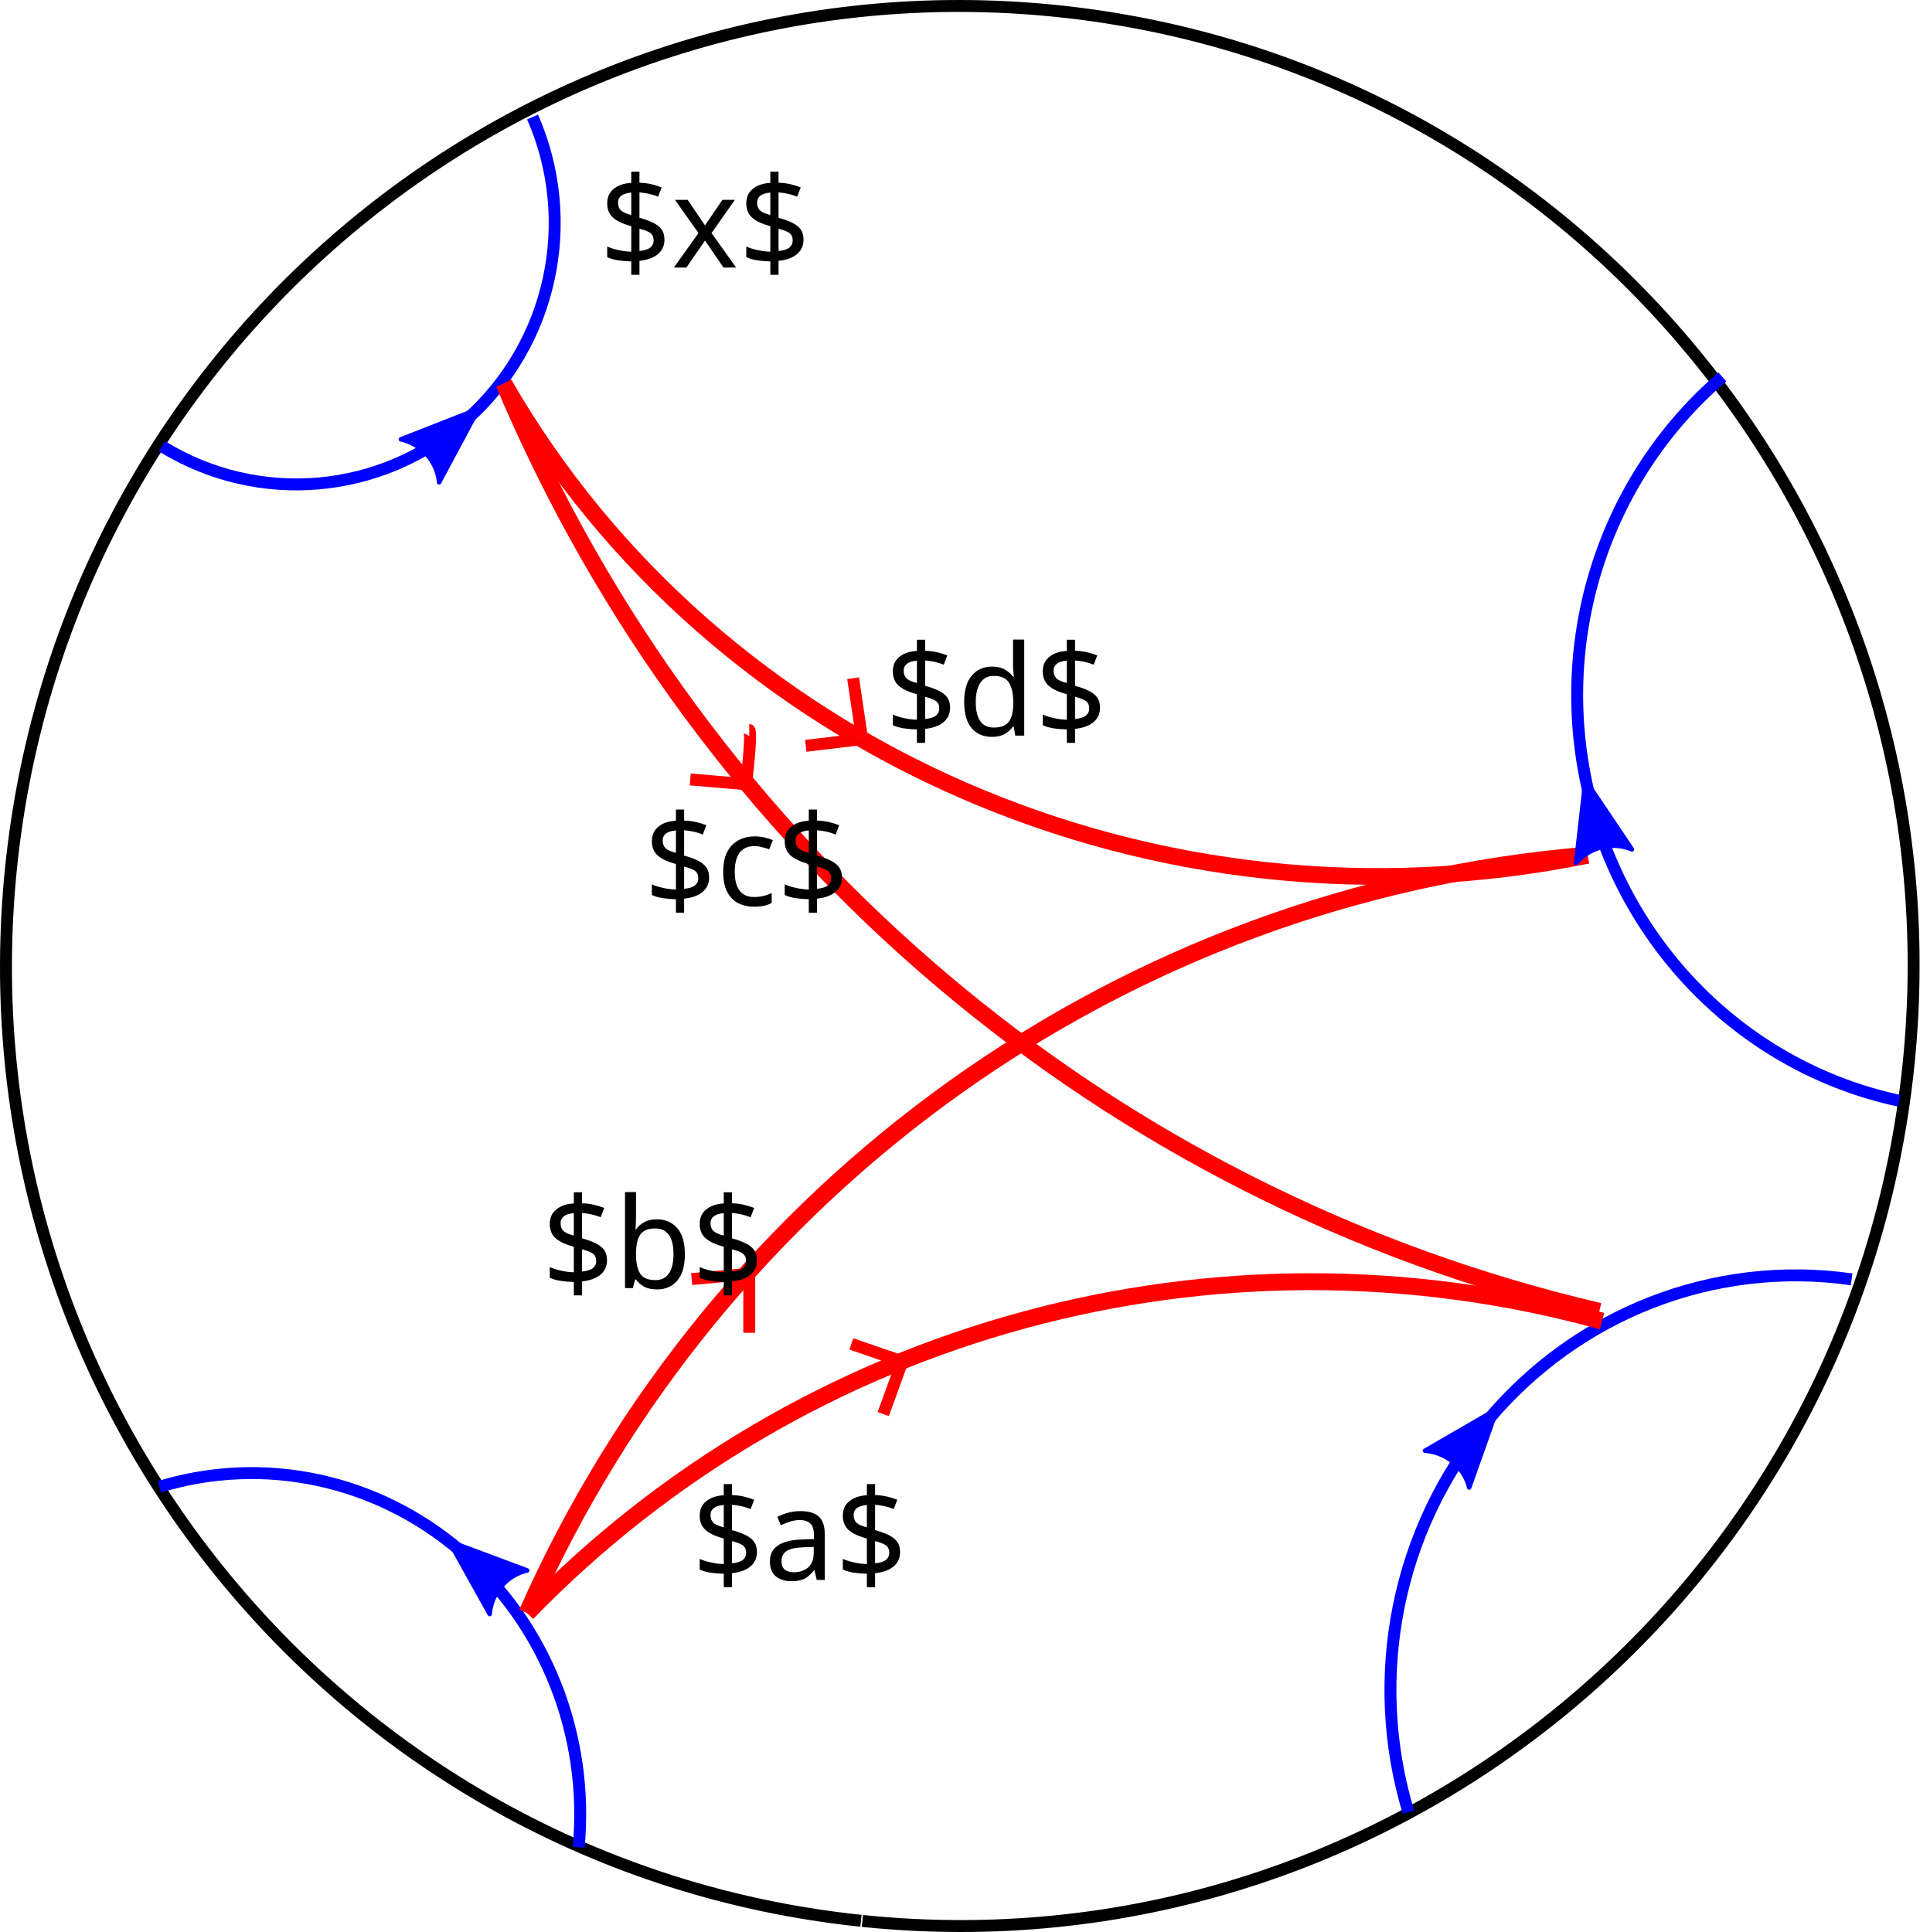
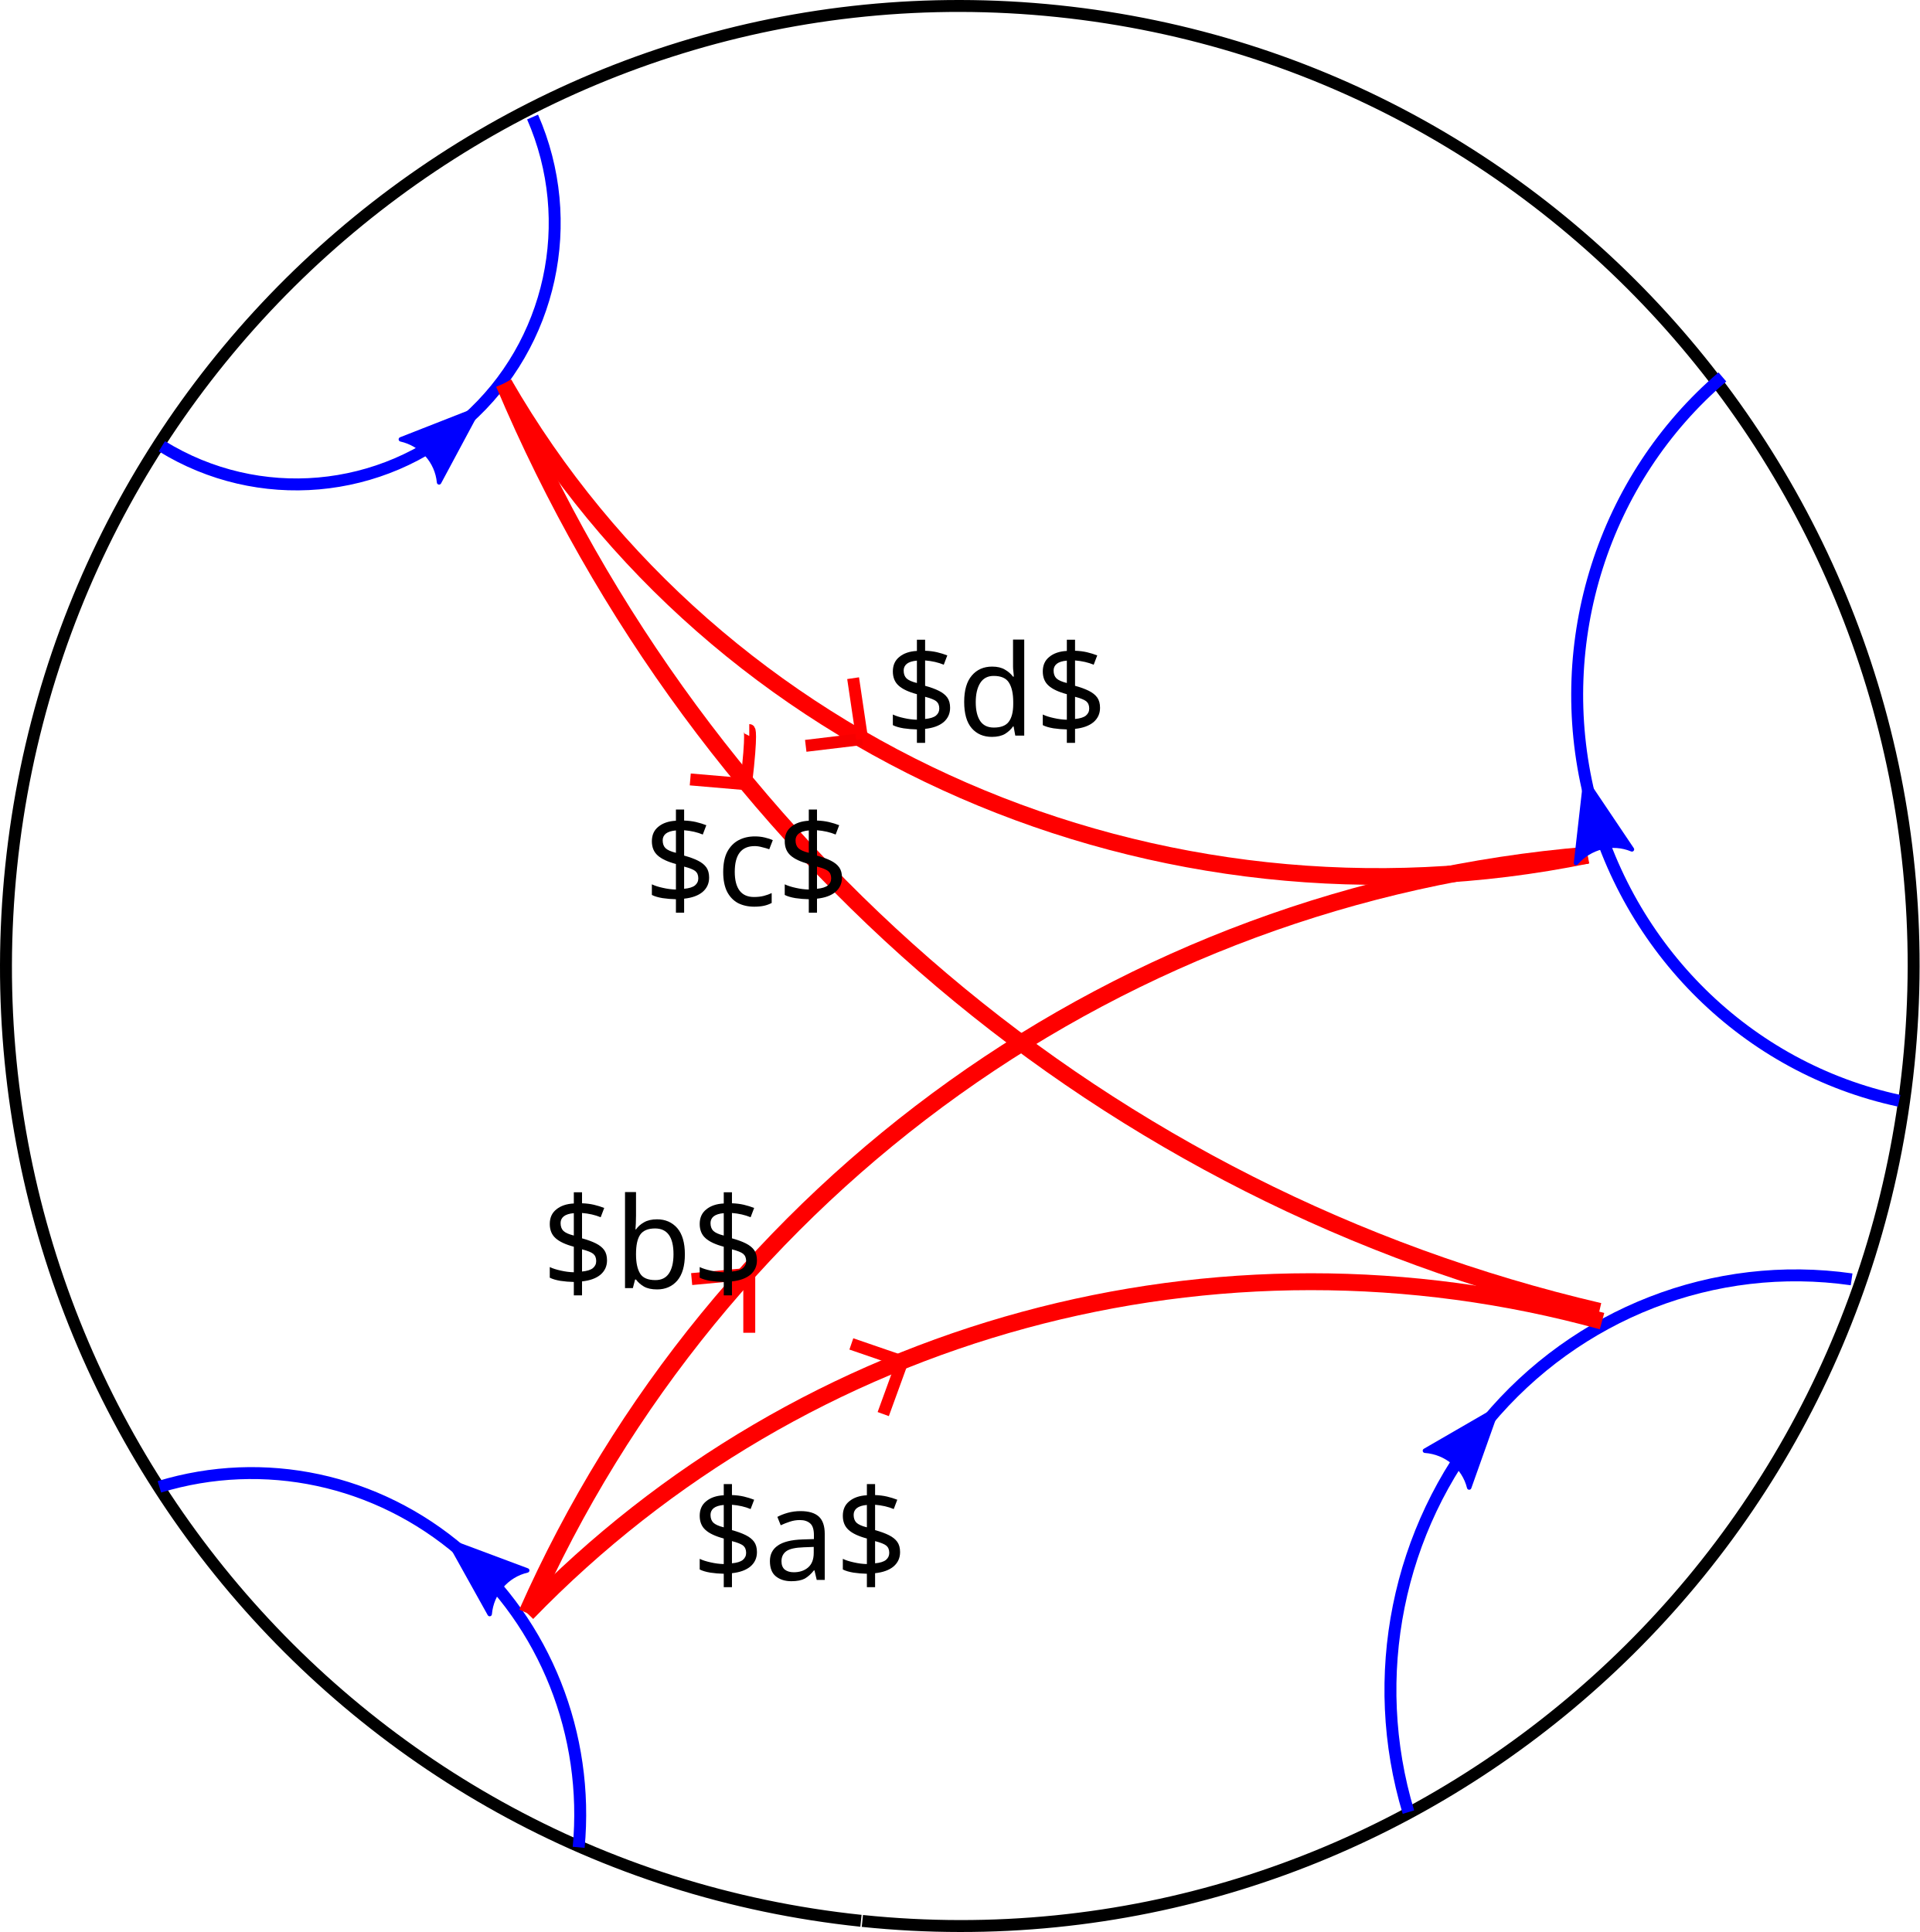
<svg xmlns="http://www.w3.org/2000/svg" width="160.84mm" height="161.909mm" viewBox="0 0 160.84 161.909" version="1.1" id="svg3517">
  <defs id="defs3511">
    <marker orient="auto" refY="0" refX="0" id="marker8746" style="overflow:visible">
      <path id="path8744" style="fill:#ff0000;fill-opacity:1;fill-rule:evenodd;stroke:#ff0000;stroke-width:0.625;stroke-linejoin:round;stroke-opacity:1" d="M 8.719,4.034 -2.207,0.016 8.719,-4.002 c -1.745,2.372 -1.735,5.617 -6e-7,8.035 z" transform="scale(0.6)" />
    </marker>
    <marker orient="auto" refY="0" refX="0" id="Arrow1Lstart" style="overflow:visible">
      <path id="path974" d="M 0,0 5,-5 -12.5,0 5,5 Z" style="fill:#ff0000;fill-opacity:1;fill-rule:evenodd;stroke:#ff0000;stroke-width:1pt;stroke-opacity:1" transform="matrix(0.8,0,0,0.8,10,0)" />
    </marker>
    <marker style="overflow:visible" id="marker8560" refX="0" refY="0" orient="auto">
      <path transform="scale(-0.6)" d="M 8.719,4.034 -2.207,0.016 8.719,-4.002 c -1.745,2.372 -1.735,5.617 -6e-7,8.035 z" style="fill:#ff0000;fill-opacity:1;fill-rule:evenodd;stroke:#ff0000;stroke-width:0.625;stroke-linejoin:round;stroke-opacity:1" id="path8558" />
    </marker>
    <marker style="overflow:visible" id="marker8376" refX="0" refY="0" orient="auto">
      <path transform="scale(-0.6)" d="M 8.719,4.034 -2.207,0.016 8.719,-4.002 c -1.745,2.372 -1.735,5.617 -6e-7,8.035 z" style="fill:#ff0000;fill-opacity:1;fill-rule:evenodd;stroke:#ff0000;stroke-width:0.625;stroke-linejoin:round;stroke-opacity:1" id="path8374" />
    </marker>
    <marker style="overflow:visible" id="marker8328" refX="0" refY="0" orient="auto">
      <path transform="scale(0.6)" d="M 8.719,4.034 -2.207,0.016 8.719,-4.002 c -1.745,2.372 -1.735,5.617 -6e-7,8.035 z" style="fill:#0000ff;fill-opacity:1;fill-rule:evenodd;stroke:#0000ff;stroke-width:0.625;stroke-linejoin:round;stroke-opacity:1" id="path8326" />
    </marker>
    <marker orient="auto" refY="0" refX="0" id="marker8115" style="overflow:visible">
      <path id="path8113" style="fill:#0000ff;fill-opacity:1;fill-rule:evenodd;stroke:#0000ff;stroke-width:0.625;stroke-linejoin:round;stroke-opacity:1" d="M 8.719,4.034 -2.207,0.016 8.719,-4.002 c -1.745,2.372 -1.735,5.617 -6e-7,8.035 z" transform="scale(-0.6)" />
    </marker>
    <marker orient="auto" refY="0" refX="0" id="marker7993" style="overflow:visible">
      <path id="path7991" style="fill:#0000ff;fill-opacity:1;fill-rule:evenodd;stroke:#0000ff;stroke-width:0.625;stroke-linejoin:round;stroke-opacity:1" d="M 8.719,4.034 -2.207,0.016 8.719,-4.002 c -1.745,2.372 -1.735,5.617 -6e-7,8.035 z" transform="scale(0.6)" />
    </marker>
    <marker orient="auto" refY="0" refX="0" id="marker7941" style="overflow:visible">
      <path id="path7939" style="fill:#000000;fill-opacity:1;fill-rule:evenodd;stroke:#000000;stroke-width:0.625;stroke-linejoin:round;stroke-opacity:1" d="M 8.719,4.034 -2.207,0.016 8.719,-4.002 c -1.745,2.372 -1.735,5.617 -6e-7,8.035 z" transform="scale(-0.6)" />
    </marker>
    <marker orient="auto" refY="0" refX="0" id="marker7857" style="overflow:visible">
      <path id="path7855" style="fill:#ff0000;fill-opacity:1;fill-rule:evenodd;stroke:#ff0000;stroke-width:0.625;stroke-linejoin:round;stroke-opacity:1" d="M 8.719,4.034 -2.207,0.016 8.719,-4.002 c -1.745,2.372 -1.735,5.617 -6e-7,8.035 z" transform="scale(-0.6)" />
    </marker>
    <marker orient="auto" refY="0" refX="0" id="Arrow1Mstart" style="overflow:visible">
      <path id="path980" d="M 0,0 5,-5 -12.5,0 5,5 Z" style="fill:#000000;fill-opacity:1;fill-rule:evenodd;stroke:#000000;stroke-width:1pt;stroke-opacity:1" transform="matrix(0.4,0,0,0.4,4,0)" />
    </marker>
    <marker orient="auto" refY="0" refX="0" id="Arrow2Mend" style="overflow:visible">
      <path id="path1001" style="fill:#ff0000;fill-opacity:1;fill-rule:evenodd;stroke:#ff0000;stroke-width:0.625;stroke-linejoin:round;stroke-opacity:1" d="M 8.719,4.034 -2.207,0.016 8.719,-4.002 c -1.745,2.372 -1.735,5.617 -6e-7,8.035 z" transform="scale(-0.6)" />
    </marker>
    <marker orient="auto" refY="0" refX="0" id="Arrow1Send" style="overflow:visible">
      <path id="path989" d="M 0,0 5,-5 -12.5,0 5,5 Z" style="fill:#000000;fill-opacity:1;fill-rule:evenodd;stroke:#000000;stroke-width:1pt;stroke-opacity:1" transform="matrix(-0.2,0,0,-0.2,-1.2,0)" />
    </marker>
    <marker orient="auto" refY="0" refX="0" id="marker7993-3" style="overflow:visible">
      <path id="path7991-5" style="fill:#0000ff;fill-opacity:1;fill-rule:evenodd;stroke:#0000ff;stroke-width:0.625;stroke-linejoin:round;stroke-opacity:1" d="M 8.719,4.034 -2.207,0.016 8.719,-4.002 c -1.745,2.372 -1.735,5.617 -6e-7,8.035 z" transform="scale(0.6)" />
    </marker>
    <marker orient="auto" refY="0" refX="0" id="marker8115-9" style="overflow:visible">
      <path id="path8113-5" style="fill:#0000ff;fill-opacity:1;fill-rule:evenodd;stroke:#0000ff;stroke-width:0.625;stroke-linejoin:round;stroke-opacity:1" d="M 8.719,4.034 -2.207,0.016 8.719,-4.002 c -1.745,2.372 -1.735,5.617 -6e-7,8.035 z" transform="scale(-0.6)" />
    </marker>
  </defs>
  <g id="layer1" transform="translate(-42.79147,-47.3986)">
    <path style="fill:none;stroke:#000000;stroke-width:1;stroke-miterlimit:4;stroke-dasharray:none;stroke-dashoffset:0;stroke-opacity:1" id="path7765" d="M 114.93,208.368 A 79.914,80.448 0 0 1 43.725,120.046 79.914,80.448 0 0 1 131.434,48.332 a 79.914,80.448 0 0 1 71.27,88.269 79.914,80.448 0 0 1 -87.656,71.78" />
    <path style="fill:none;stroke:#0000ff;stroke-width:1;stroke-miterlimit:4;stroke-dasharray:none;stroke-dashoffset:0;stroke-opacity:1;marker-mid:url(#marker8328)" id="path7767" d="M 87.415,57.206 A 21.649,21.916 0 0 1 81.898,82.553 21.649,21.916 0 0 1 56.356,84.795" />
    <path style="fill:none;stroke:#0000ff;stroke-width:1;stroke-miterlimit:4;stroke-dasharray:none;stroke-dashoffset:0;stroke-opacity:1;marker-mid:url(#marker7993)" id="path7769" d="m 56.145,172 a 27.529,28.598 0 0 1 25.287,5.417 27.529,28.598 0 0 1 9.846,24.794" />
    <path style="fill:none;stroke:#0000ff;stroke-width:1;stroke-miterlimit:4;stroke-dasharray:none;stroke-dashoffset:0;stroke-opacity:1;marker-mid:url(#marker8115)" id="path7775" d="m 160.8,199.262 a 33.943,34.745 0 0 1 6.591,-32.762 33.943,34.745 0 0 1 30.544,-11.887" />
    <path style="fill:none;stroke:#ff0000;stroke-width:1.437;stroke-miterlimit:4;stroke-dasharray:none;stroke-dashoffset:0;stroke-opacity:1" id="path8183" d="M 86.957,182.582 A 106.872,107.819 0 0 1 175.813,119.073" />
    <path style="fill:none;stroke:#ff0000;stroke-width:1.416;stroke-miterlimit:4;stroke-dasharray:none;stroke-dashoffset:0;stroke-opacity:1;marker-mid:url(#marker8560)" id="path8187" d="M 86.957,182.582 A 91.163,90.604 0 0 1 177.021,158.114" />
    <path style="fill:none;stroke:#ff0000;stroke-width:1.4;stroke-miterlimit:4;stroke-dasharray:none;stroke-dashoffset:0;stroke-opacity:1;marker-mid:url(#marker8746)" id="path8189" d="M 175.813,119.073 A 83.546,79.545 0 0 1 85.012,79.54" />
    <path style="fill:none;stroke:#ff0000;stroke-width:1.4;stroke-miterlimit:4;stroke-dasharray:none;stroke-dashoffset:0;stroke-opacity:1;marker-mid:url(#Arrow2Mend)" id="path8194" d="M 176.796,157.287 A 132.093,133.653 0 0 1 85.012,79.54" />
    <path style="fill:none;stroke:#ff0000;stroke-width:1;stroke-linecap:butt;stroke-linejoin:miter;stroke-miterlimit:4;stroke-dasharray:none;stroke-opacity:1" d="m 114.124,160.024 4.276,1.47 -1.604,4.41" id="path9470" />
    <path style="fill:none;stroke:#ff0000;stroke-width:1;stroke-linecap:butt;stroke-linejoin:miter;stroke-miterlimit:4;stroke-dasharray:none;stroke-opacity:1" d="m 100.744,154.591 4.827,-0.447 v 4.944" id="path9513" />
    <path style="fill:none;stroke:#ff0000;stroke-width:1;stroke-linecap:butt;stroke-linejoin:miter;stroke-miterlimit:4;stroke-dasharray:none;stroke-opacity:1" d="m 100.627,112.718 4.677,0.401 c 0.535,-4.544 0.267,-4.544 0.267,-4.544" id="path9559" />
    <path style="fill:none;stroke:#f70000;stroke-width:1;stroke-linecap:butt;stroke-linejoin:miter;stroke-miterlimit:4;stroke-dasharray:none;stroke-opacity:1" d="m 110.303,109.903 4.725,-0.567" id="path9561" />
    <path style="fill:none;stroke:#ff0000;stroke-width:1;stroke-linecap:butt;stroke-linejoin:miter;stroke-miterlimit:4;stroke-dasharray:none;stroke-opacity:1" d="m 114.272,104.233 0.756,5.103" id="path9563" />
-     <text xml:space="preserve" style="font-style:normal;font-weight:normal;font-size:10.583px;line-height:1.25;font-family:sans-serif;letter-spacing:0px;word-spacing:0px;fill:#000000;fill-opacity:1;stroke:none;stroke-width:0.265" x="93.01" y="69.821" id="text9759">
-       <tspan id="tspan9757" x="93.01" y="69.821" style="stroke-width:0.265">$x$</tspan>
-     </text>
    <text xml:space="preserve" style="font-style:normal;font-weight:normal;font-size:10.583px;line-height:1.25;font-family:sans-serif;letter-spacing:0px;word-spacing:0px;fill:#000000;fill-opacity:1;stroke:none;stroke-width:0.265" x="116.945" y="109.044" id="text9763">
      <tspan id="tspan9761" x="116.945" y="109.044" style="stroke-width:0.265">$d$</tspan>
    </text>
    <text xml:space="preserve" style="font-style:normal;font-weight:normal;font-size:10.583px;line-height:1.25;font-family:sans-serif;letter-spacing:0px;word-spacing:0px;fill:#000000;fill-opacity:1;stroke:none;stroke-width:0.265" x="96.752" y="123.275" id="text9767">
      <tspan id="tspan9765" x="96.752" y="123.275" style="stroke-width:0.265">$c$</tspan>
    </text>
    <text xml:space="preserve" style="font-style:normal;font-weight:normal;font-size:10.583px;line-height:1.25;font-family:sans-serif;letter-spacing:0px;word-spacing:0px;fill:#000000;fill-opacity:1;stroke:none;stroke-width:0.265" x="88.199" y="155.347" id="text9771">
      <tspan id="tspan9769" x="88.199" y="155.347" style="stroke-width:0.265">$b$</tspan>
    </text>
    <text xml:space="preserve" style="font-style:normal;font-weight:normal;font-size:10.583px;line-height:1.25;font-family:sans-serif;letter-spacing:0px;word-spacing:0px;fill:#000000;fill-opacity:1;stroke:none;stroke-width:0.265" x="100.761" y="179.802" id="text9775">
      <tspan id="tspan9773" x="100.761" y="179.802" style="stroke-width:0.265">$a$</tspan>
    </text>
    <path style="fill:none;stroke:#0000ff;stroke-width:1;stroke-miterlimit:4;stroke-dasharray:none;stroke-dashoffset:0;stroke-opacity:1;marker-mid:url(#marker8115-9)" id="path7775-0" d="m 201.92,139.647 a 33.943,34.745 0 0 1 -25.966,-25.58 33.943,34.745 0 0 1 11.153,-35.078" />
  </g>
</svg>
